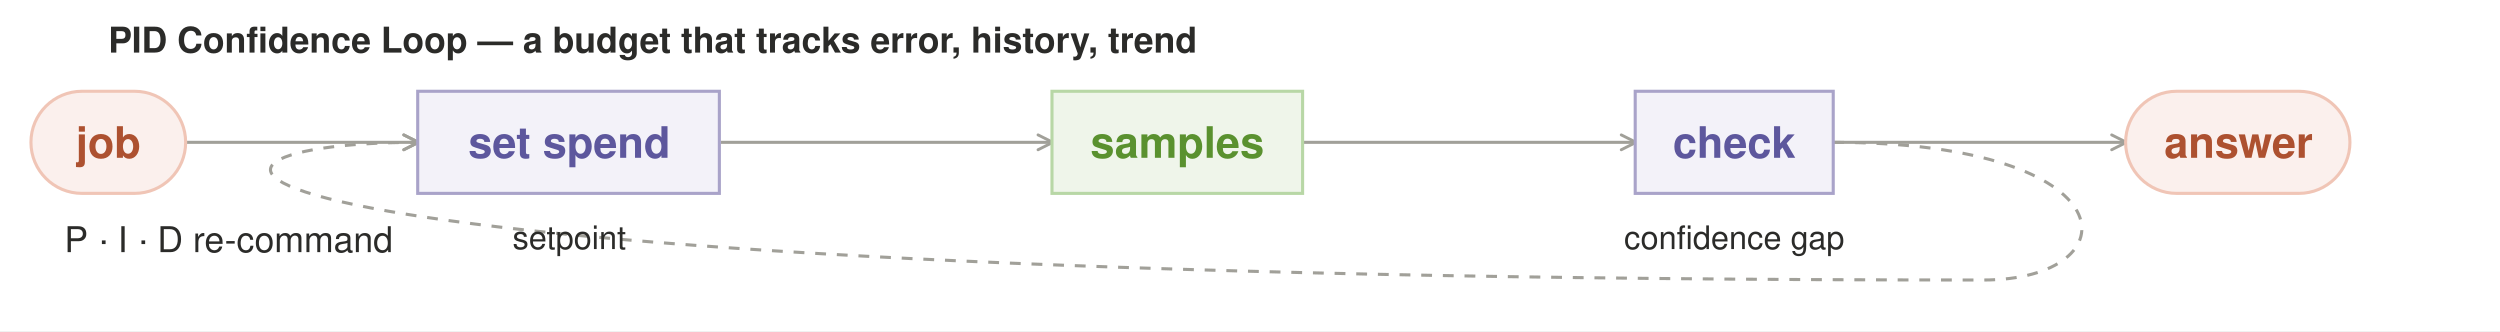
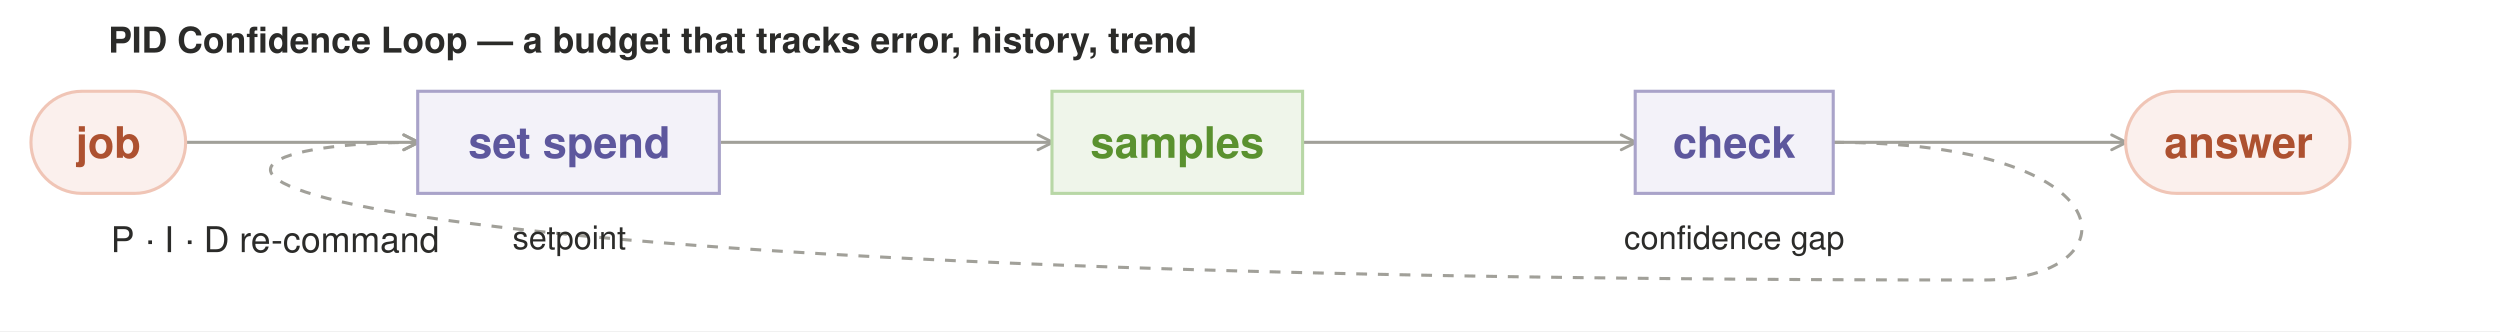
<svg xmlns="http://www.w3.org/2000/svg" viewBox="0 0 1616 214" font-family="Avenir Next, Nunito, Segoe UI, Helvetica, Arial, sans-serif">
  <defs>
    <marker id="ha" markerWidth="13.3" markerHeight="13.3" refX="11" refY="7.0" orient="auto" markerUnits="userSpaceOnUse">
      <path d="M2 2.2 L11.5 7.0 L2 11.8" fill="none" stroke="#a1a099" stroke-width="1.9" stroke-linecap="round" stroke-linejoin="round" />
    </marker>
    <marker id="Ha" markerWidth="18.1" markerHeight="18.1" refX="15" refY="9.5" orient="auto" markerUnits="userSpaceOnUse">
      <path d="M2 3.0 L15.6 9.5 L2 16.0" fill="none" stroke="#a1a099" stroke-width="3.0" stroke-linecap="round" stroke-linejoin="round" />
    </marker>
    <marker id="hg" markerWidth="13.3" markerHeight="13.3" refX="11" refY="7.0" orient="auto" markerUnits="userSpaceOnUse">
      <path d="M2 2.2 L11.5 7.0 L2 11.8" fill="none" stroke="#5a912f" stroke-width="1.9" stroke-linecap="round" stroke-linejoin="round" />
    </marker>
    <marker id="Hg" markerWidth="18.1" markerHeight="18.1" refX="15" refY="9.5" orient="auto" markerUnits="userSpaceOnUse">
      <path d="M2 3.0 L15.6 9.5 L2 16.0" fill="none" stroke="#5a912f" stroke-width="3.0" stroke-linecap="round" stroke-linejoin="round" />
    </marker>
    <marker id="hp" markerWidth="13.3" markerHeight="13.3" refX="11" refY="7.0" orient="auto" markerUnits="userSpaceOnUse">
      <path d="M2 2.2 L11.5 7.0 L2 11.8" fill="none" stroke="#5d579d" stroke-width="1.9" stroke-linecap="round" stroke-linejoin="round" />
    </marker>
    <marker id="Hp" markerWidth="18.1" markerHeight="18.1" refX="15" refY="9.5" orient="auto" markerUnits="userSpaceOnUse">
      <path d="M2 3.0 L15.6 9.5 L2 16.0" fill="none" stroke="#5d579d" stroke-width="3.0" stroke-linecap="round" stroke-linejoin="round" />
    </marker>
    <marker id="hc" markerWidth="13.3" markerHeight="13.3" refX="11" refY="7.0" orient="auto" markerUnits="userSpaceOnUse">
      <path d="M2 2.2 L11.5 7.0 L2 11.8" fill="none" stroke="#ad5130" stroke-width="1.9" stroke-linecap="round" stroke-linejoin="round" />
    </marker>
    <marker id="Hc" markerWidth="18.1" markerHeight="18.1" refX="15" refY="9.5" orient="auto" markerUnits="userSpaceOnUse">
      <path d="M2 3.0 L15.6 9.5 L2 16.0" fill="none" stroke="#ad5130" stroke-width="3.0" stroke-linecap="round" stroke-linejoin="round" />
    </marker>
    <marker id="hk" markerWidth="13.3" markerHeight="13.3" refX="11" refY="7.0" orient="auto" markerUnits="userSpaceOnUse">
      <path d="M2 2.2 L11.5 7.0 L2 11.8" fill="none" stroke="#2b2b29" stroke-width="1.9" stroke-linecap="round" stroke-linejoin="round" />
    </marker>
    <marker id="Hk" markerWidth="18.1" markerHeight="18.1" refX="15" refY="9.5" orient="auto" markerUnits="userSpaceOnUse">
      <path d="M2 3.0 L15.6 9.5 L2 16.0" fill="none" stroke="#2b2b29" stroke-width="3.0" stroke-linecap="round" stroke-linejoin="round" />
    </marker>
  </defs>
  <rect width="1616" height="214" fill="#fff" />
  <text x="70" y="34" text-anchor="start" fill="#2b2b29" font-size="23" font-weight="700">PID Confidence Loop — a budget that tracks error, history, trend</text>
-   <text x="254" y="163" text-anchor="end" fill="#2b2b29" font-size="23">P · I · D re-command</text>
+   <text x="284" y="163" text-anchor="end" fill="#2b2b29" font-size="23">P · I · D re-command</text>
  <path d="M 120 92 C 195 92, 195 92, 270 92" fill="none" stroke="#a1a099" stroke-width="2" marker-end="url(#ha)" />
  <path d="M 466 92 C 573 92, 573 92, 680 92" fill="none" stroke="#a1a099" stroke-width="2" marker-end="url(#ha)" />
  <path d="M 842 92 C 949 92, 949 92, 1057 92" fill="none" stroke="#a1a099" stroke-width="2" marker-end="url(#ha)" />
  <path d="M 1185 92 C 1280 92, 1280 92, 1374 92" fill="none" stroke="#a1a099" stroke-width="2" marker-end="url(#ha)" />
  <path d="M 1185 92 C 1379 92, 1379 181, 1282 181 C 76 181, 76 92, 270 92" fill="none" stroke="#a1a099" stroke-width="2" stroke-dasharray="7 7" marker-end="url(#ha)" />
  <rect x="20" y="59" width="100" height="66" rx="33" fill="#fbf0ed" stroke="#f0c5b6" stroke-width="2" />
  <text x="70" y="102" text-anchor="middle" fill="#ad5130" font-size="28" font-weight="600">job</text>
  <rect x="270" y="59" width="195" height="66" rx="0" fill="#f3f2f9" stroke="#a9a3c9" stroke-width="2" />
  <text x="368" y="102" text-anchor="middle" fill="#5d579d" font-size="28" font-weight="600">set spend</text>
  <text x="368" y="161" text-anchor="middle" fill="#2b2b29" font-size="21">setpoint</text>
  <rect x="680" y="59" width="162" height="66" rx="0" fill="#eff5ea" stroke="#b8d7a6" stroke-width="2" />
  <text x="761" y="102" text-anchor="middle" fill="#5a912f" font-size="28" font-weight="600">samples</text>
  <rect x="1057" y="59" width="128" height="66" rx="0" fill="#f3f2f9" stroke="#a9a3c9" stroke-width="2" />
  <text x="1121" y="102" text-anchor="middle" fill="#5d579d" font-size="28" font-weight="600">check</text>
  <text x="1121" y="161" text-anchor="middle" fill="#2b2b29" font-size="21">confidence gap</text>
  <rect x="1374" y="59" width="145" height="66" rx="33" fill="#fbf0ed" stroke="#f0c5b6" stroke-width="2" />
  <text x="1447" y="102" text-anchor="middle" fill="#ad5130" font-size="28" font-weight="600">answer</text>
</svg>
